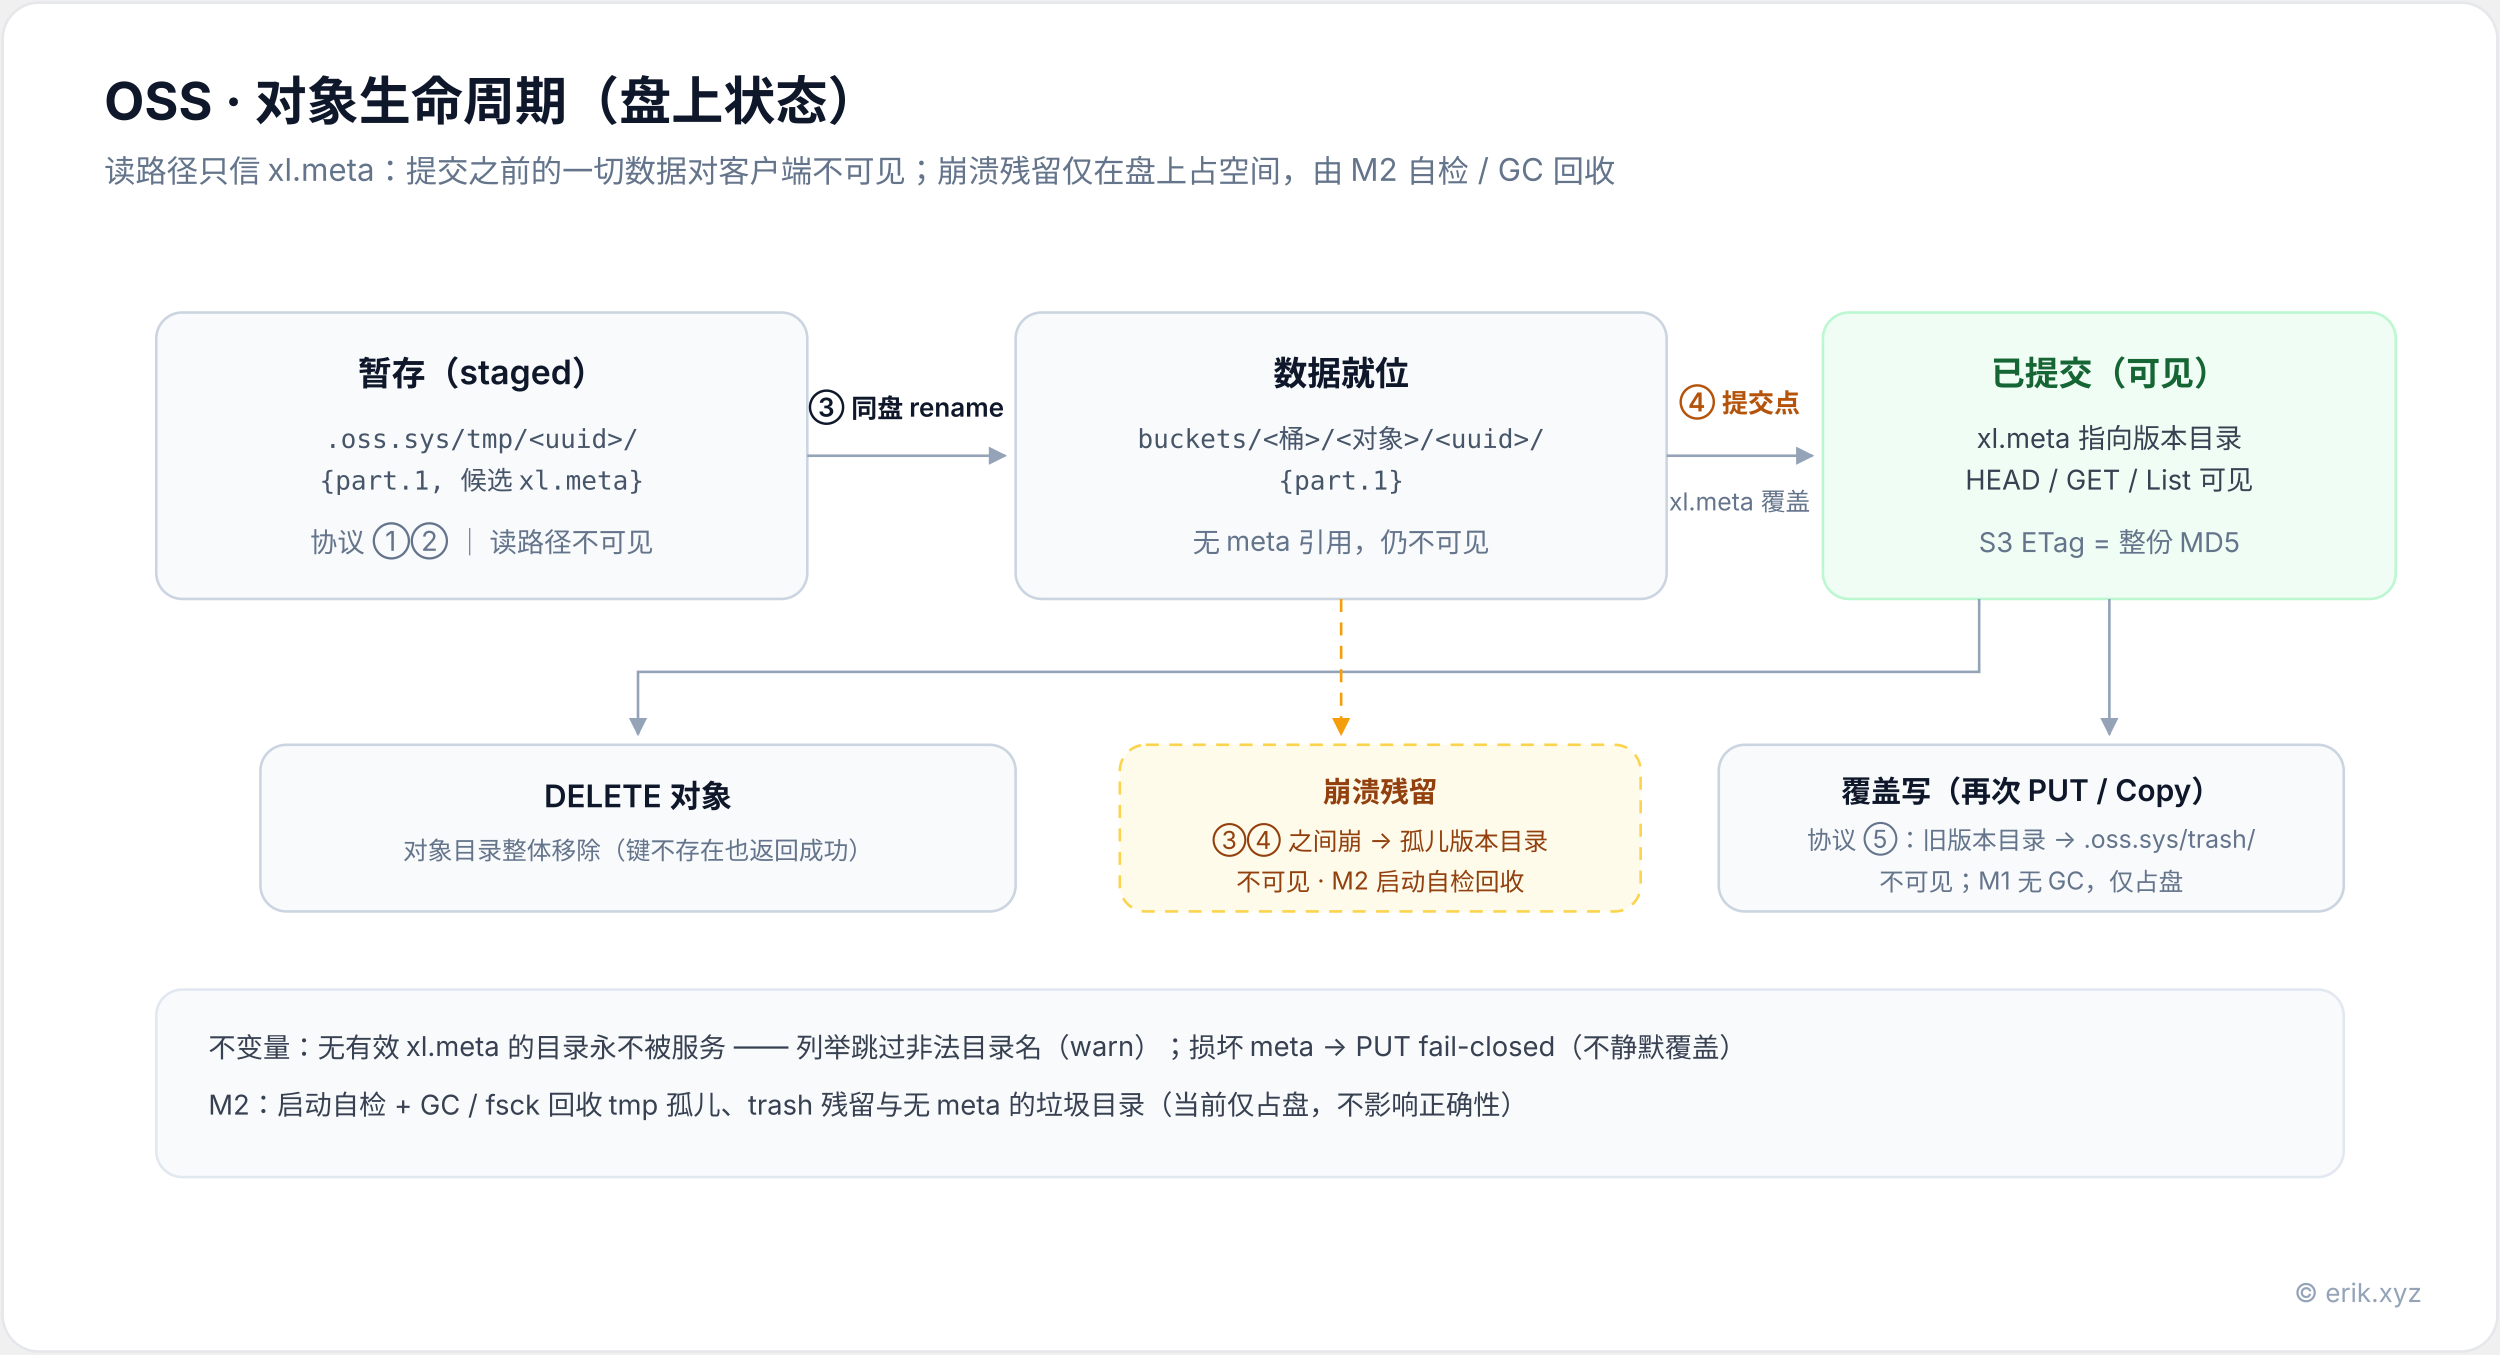
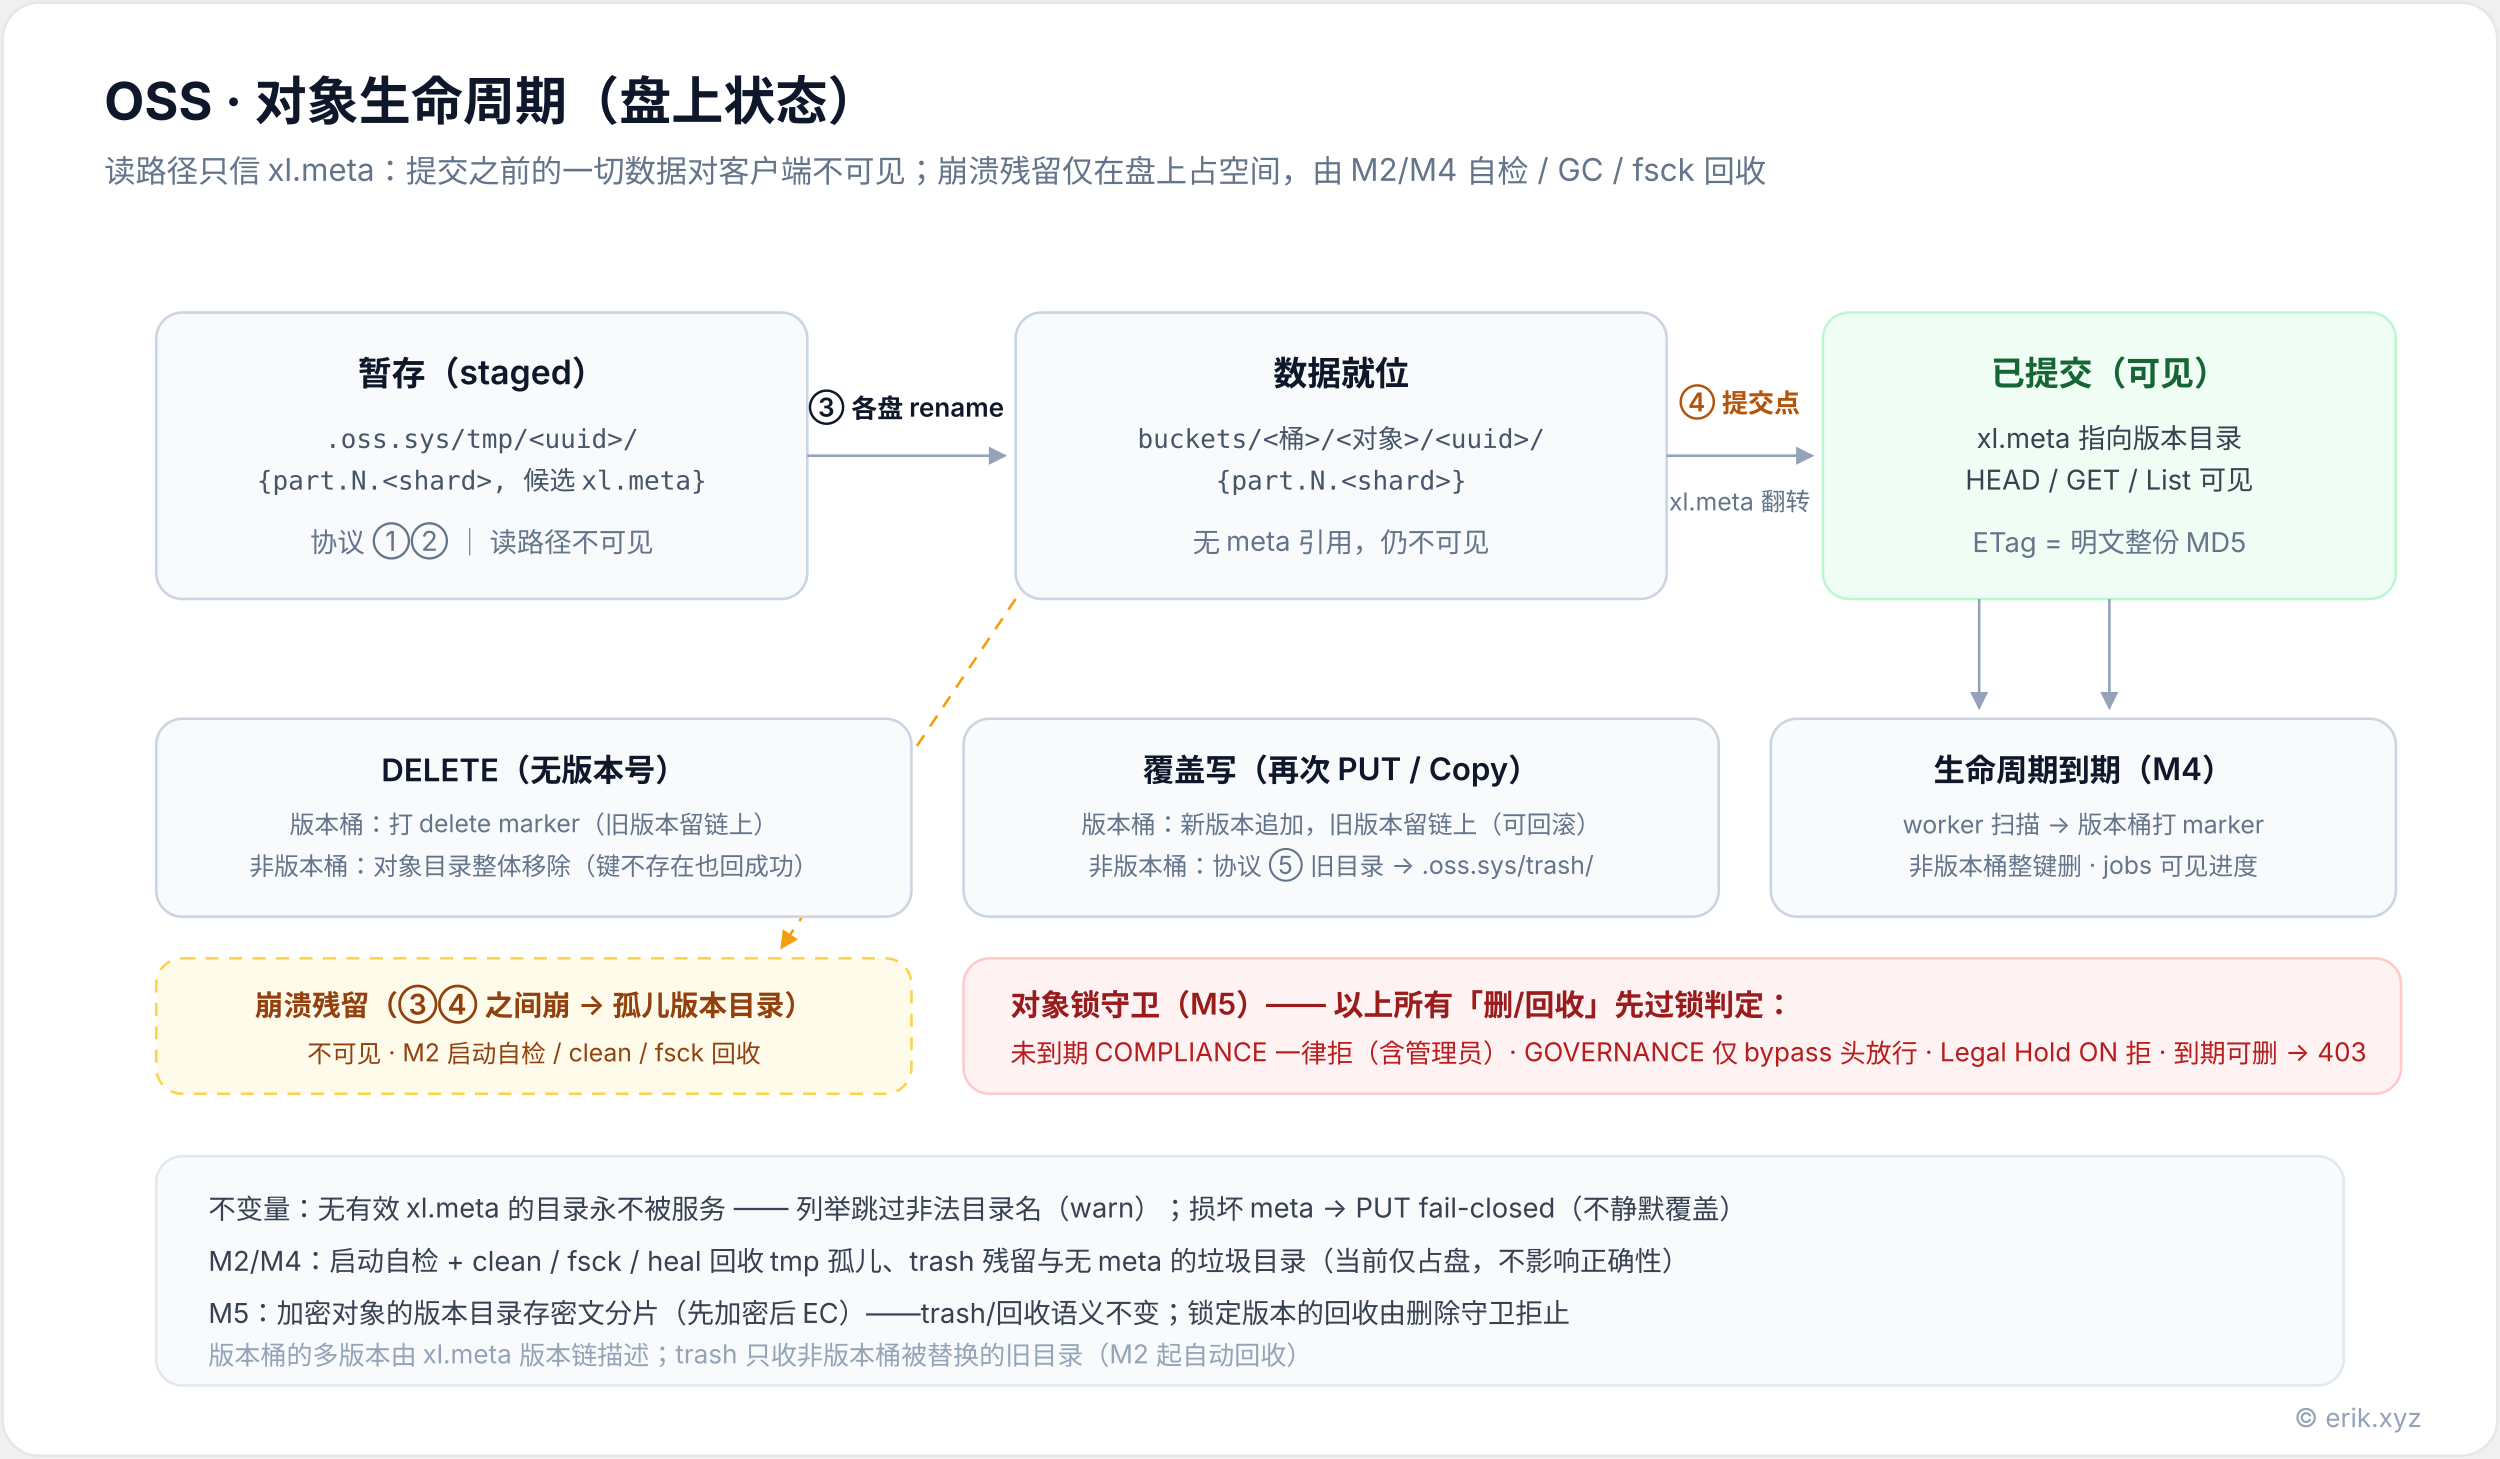
- <svg xmlns="http://www.w3.org/2000/svg" viewBox="0 0 960 520" width="960" height="520" font-family="-apple-system, BlinkMacSystemFont, 'Segoe UI', 'Noto Sans SC', 'PingFang SC', 'Microsoft YaHei', sans-serif">
+ <svg xmlns="http://www.w3.org/2000/svg" viewBox="0 0 960 560" width="960" height="560" font-family="-apple-system, BlinkMacSystemFont, 'Segoe UI', 'Noto Sans SC', 'PingFang SC', 'Microsoft YaHei', sans-serif">
  <defs>
    <marker id="a" viewBox="0 0 10 10" refX="9" refY="5" markerWidth="7" markerHeight="7" orient="auto-start-reverse">
      <path d="M0,0 L10,5 L0,10 z" fill="#94a3b8" />
    </marker>
    <marker id="w" viewBox="0 0 10 10" refX="9" refY="5" markerWidth="7" markerHeight="7" orient="auto-start-reverse">
      <path d="M0,0 L10,5 L0,10 z" fill="#f59e0b" />
    </marker>
  </defs>
-   <rect x="1" y="1" width="958" height="518" rx="14" fill="#ffffff" stroke="#e5e7eb" />
+   <rect x="1" y="1" width="958" height="558" rx="14" fill="#ffffff" stroke="#e5e7eb" />
  <text x="40" y="46" font-size="20" font-weight="700" fill="#0f172a">OSS · 对象生命周期（盘上状态）</text>
-   <text x="40" y="70" font-size="12" fill="#64748b">读路径只信 xl.meta：提交之前的一切数据对客户端不可见；崩溃残留仅在盘上占空间，由 M2 自检 / GC 回收</text>
+   <text x="40" y="70" font-size="12" fill="#64748b">读路径只信 xl.meta：提交之前的一切数据对客户端不可见；崩溃残留仅在盘上占空间，由 M2/M4 自检 / GC / fsck 回收</text>
  <rect x="60" y="120" width="250" height="110" rx="10" fill="#f8fafc" stroke="#cbd5e1" />
  <text x="185" y="148" font-size="13" font-weight="600" fill="#0f172a" text-anchor="middle">暂存（staged）</text>
  <text x="185" y="172" font-size="10" fill="#475569" text-anchor="middle" font-family="ui-monospace, SFMono-Regular, Menlo, monospace">.oss.sys/tmp/&lt;uuid&gt;/</text>
-   <text x="185" y="188" font-size="10" fill="#475569" text-anchor="middle" font-family="ui-monospace, SFMono-Regular, Menlo, monospace">{part.1, 候选 xl.meta}</text>
+   <text x="185" y="188" font-size="10" fill="#475569" text-anchor="middle" font-family="ui-monospace, SFMono-Regular, Menlo, monospace">{part.N.&lt;shard&gt;, 候选 xl.meta}</text>
  <text x="185" y="212" font-size="10.5" fill="#64748b" text-anchor="middle">协议 ①② ｜ 读路径不可见</text>
  <line x1="310" y1="175" x2="386" y2="175" stroke="#94a3b8" marker-end="url(#a)" />
-   <text x="348" y="160" font-size="10" font-weight="600" fill="#0f172a" text-anchor="middle">③ 同盘 rename</text>
+   <text x="348" y="160" font-size="10" font-weight="600" fill="#0f172a" text-anchor="middle">③ 各盘 rename</text>
  <rect x="390" y="120" width="250" height="110" rx="10" fill="#f8fafc" stroke="#cbd5e1" />
  <text x="515" y="148" font-size="13" font-weight="600" fill="#0f172a" text-anchor="middle">数据就位</text>
  <text x="515" y="172" font-size="10" fill="#475569" text-anchor="middle" font-family="ui-monospace, SFMono-Regular, Menlo, monospace">buckets/&lt;桶&gt;/&lt;对象&gt;/&lt;uuid&gt;/</text>
-   <text x="515" y="188" font-size="10" fill="#475569" text-anchor="middle" font-family="ui-monospace, SFMono-Regular, Menlo, monospace">{part.1}</text>
+   <text x="515" y="188" font-size="10" fill="#475569" text-anchor="middle" font-family="ui-monospace, SFMono-Regular, Menlo, monospace">{part.N.&lt;shard&gt;}</text>
  <text x="515" y="212" font-size="10.5" fill="#64748b" text-anchor="middle">无 meta 引用，仍不可见</text>
  <line x1="640" y1="175" x2="696" y2="175" stroke="#94a3b8" marker-end="url(#a)" />
  <text x="668" y="158" font-size="10" font-weight="600" fill="#b45309" text-anchor="middle">④ 提交点</text>
-   <text x="668" y="196" font-size="9.5" fill="#64748b" text-anchor="middle">xl.meta 覆盖</text>
+   <text x="668" y="196" font-size="9.5" fill="#64748b" text-anchor="middle">xl.meta 翻转</text>
  <rect x="700" y="120" width="220" height="110" rx="10" fill="#f0fdf4" stroke="#bbf7d0" />
  <text x="810" y="148" font-size="13" font-weight="600" fill="#166534" text-anchor="middle">已提交（可见）</text>
  <text x="810" y="172" font-size="10.5" fill="#374151" text-anchor="middle">xl.meta 指向版本目录</text>
  <text x="810" y="188" font-size="10.5" fill="#374151" text-anchor="middle">HEAD / GET / List 可见</text>
-   <text x="810" y="212" font-size="10.5" fill="#64748b" text-anchor="middle">S3 ETag = 整份 MD5</text>
-   <polyline points="760,230 760,258 245,258 245,282" fill="none" stroke="#94a3b8" marker-end="url(#a)" />
-   <line x1="810" y1="230" x2="810" y2="282" stroke="#94a3b8" marker-end="url(#a)" />
-   <rect x="100" y="286" width="290" height="64" rx="10" fill="#f8fafc" stroke="#cbd5e1" />
-   <text x="245" y="310" font-size="12" font-weight="600" fill="#0f172a" text-anchor="middle">DELETE 对象</text>
-   <text x="245" y="330" font-size="9.5" fill="#64748b" text-anchor="middle">对象目录整体移除（键不存在也返回成功）</text>
-   <rect x="660" y="286" width="240" height="64" rx="10" fill="#f8fafc" stroke="#cbd5e1" />
-   <text x="780" y="308" font-size="11.5" font-weight="600" fill="#0f172a" text-anchor="middle">覆盖写（再次 PUT / Copy）</text>
-   <text x="780" y="326" font-size="9.5" fill="#64748b" text-anchor="middle">协议 ⑤：旧版本目录 → .oss.sys/trash/</text>
-   <text x="780" y="342" font-size="9.5" fill="#64748b" text-anchor="middle">不可见；M1 无 GC，仅占盘</text>
-   <line x1="515" y1="230" x2="515" y2="282" stroke="#f59e0b" stroke-dasharray="5 4" marker-end="url(#w)" />
-   <rect x="430" y="286" width="200" height="64" rx="10" fill="#fffbeb" stroke="#fcd34d" stroke-dasharray="5 4" />
-   <text x="530" y="308" font-size="11" font-weight="600" fill="#92400e" text-anchor="middle">崩溃残留</text>
-   <text x="530" y="326" font-size="9.5" fill="#92400e" text-anchor="middle">③④ 之间崩 → 孤儿版本目录</text>
-   <text x="530" y="342" font-size="9.5" fill="#92400e" text-anchor="middle">不可见 · M2 启动自检回收</text>
-   <rect x="60" y="380" width="840" height="72" rx="10" fill="#f8fafc" stroke="#e2e8f0" />
-   <text x="80" y="406" font-size="10.5" fill="#374151">不变量：无有效 xl.meta 的目录永不被服务 —— 列举跳过非法目录名（warn）；损坏 meta → PUT fail-closed（不静默覆盖）</text>
-   <text x="80" y="428" font-size="10.5" fill="#374151">M2：启动自检 + GC / fsck 回收 tmp 孤儿、trash 残留与无 meta 的垃圾目录（当前仅占盘，不影响正确性）</text>
-   <text x="930" y="500" font-size="10" fill="#94a3b8" text-anchor="end">© erik.xyz</text>
+   <text x="810" y="212" font-size="10.5" fill="#64748b" text-anchor="middle">ETag = 明文整份 MD5</text>
+   <line x1="760" y1="230" x2="760" y2="272" stroke="#94a3b8" marker-end="url(#a)" />
+   <line x1="810" y1="230" x2="810" y2="272" stroke="#94a3b8" marker-end="url(#a)" />
+   <line x1="390" y1="230" x2="300" y2="364" stroke="#f59e0b" stroke-dasharray="5 4" marker-end="url(#w)" />
+   <rect x="60" y="276" width="290" height="76" rx="10" fill="#f8fafc" stroke="#cbd5e1" />
+   <text x="205" y="300" font-size="12" font-weight="600" fill="#0f172a" text-anchor="middle">DELETE（无版本号）</text>
+   <text x="205" y="320" font-size="9.5" fill="#64748b" text-anchor="middle">版本桶：打 delete marker（旧版本留链上）</text>
+   <text x="205" y="336" font-size="9.5" fill="#64748b" text-anchor="middle">非版本桶：对象目录整体移除（键不存在也回成功）</text>
+   <rect x="370" y="276" width="290" height="76" rx="10" fill="#f8fafc" stroke="#cbd5e1" />
+   <text x="515" y="300" font-size="12" font-weight="600" fill="#0f172a" text-anchor="middle">覆盖写（再次 PUT / Copy）</text>
+   <text x="515" y="320" font-size="9.5" fill="#64748b" text-anchor="middle">版本桶：新版本追加，旧版本留链上（可回滚）</text>
+   <text x="515" y="336" font-size="9.5" fill="#64748b" text-anchor="middle">非版本桶：协议 ⑤ 旧目录 → .oss.sys/trash/</text>
+   <rect x="680" y="276" width="240" height="76" rx="10" fill="#f8fafc" stroke="#cbd5e1" />
+   <text x="800" y="300" font-size="12" font-weight="600" fill="#0f172a" text-anchor="middle">生命周期到期（M4）</text>
+   <text x="800" y="320" font-size="9.5" fill="#64748b" text-anchor="middle">worker 扫描 → 版本桶打 marker</text>
+   <text x="800" y="336" font-size="9.5" fill="#64748b" text-anchor="middle">非版本桶整键删 · jobs 可见进度</text>
+   <rect x="370" y="368" width="552" height="52" rx="10" fill="#fef2f2" stroke="#fecaca" />
+   <text x="388" y="390" font-size="11.5" font-weight="600" fill="#991b1b">对象锁守卫（M5）—— 以上所有「删/回收」先过锁判定：</text>
+   <text x="388" y="408" font-size="10" fill="#b91c1c">未到期 COMPLIANCE 一律拒（含管理员）· GOVERNANCE 仅 bypass 头放行 · Legal Hold ON 拒 · 到期可删 → 403</text>
+   <rect x="60" y="368" width="290" height="52" rx="10" fill="#fffbeb" stroke="#fcd34d" stroke-dasharray="5 4" />
+   <text x="205" y="390" font-size="11" font-weight="600" fill="#92400e" text-anchor="middle">崩溃残留（③④ 之间崩 → 孤儿版本目录）</text>
+   <text x="205" y="408" font-size="9.5" fill="#92400e" text-anchor="middle">不可见 · M2 启动自检 / clean / fsck 回收</text>
+   <rect x="60" y="444" width="840" height="88" rx="10" fill="#f8fafc" stroke="#e2e8f0" />
+   <text x="80" y="468" font-size="10.5" fill="#374151">不变量：无有效 xl.meta 的目录永不被服务 —— 列举跳过非法目录名（warn）；损坏 meta → PUT fail-closed（不静默覆盖）</text>
+   <text x="80" y="488" font-size="10.5" fill="#374151">M2/M4：启动自检 + clean / fsck / heal 回收 tmp 孤儿、trash 残留与无 meta 的垃圾目录（当前仅占盘，不影响正确性）</text>
+   <text x="80" y="508" font-size="10.5" fill="#374151">M5：加密对象的版本目录存密文分片（先加密后 EC）——trash/回收语义不变；锁定版本的回收由删除守卫拒止</text>
+   <text x="80" y="524" font-size="10" fill="#94a3b8">版本桶的多版本由 xl.meta 版本链描述；trash 只收非版本桶被替换的旧目录（M2 起自动回收）</text>
+   <text x="930" y="548" font-size="10" fill="#94a3b8" text-anchor="end">© erik.xyz</text>
</svg>
